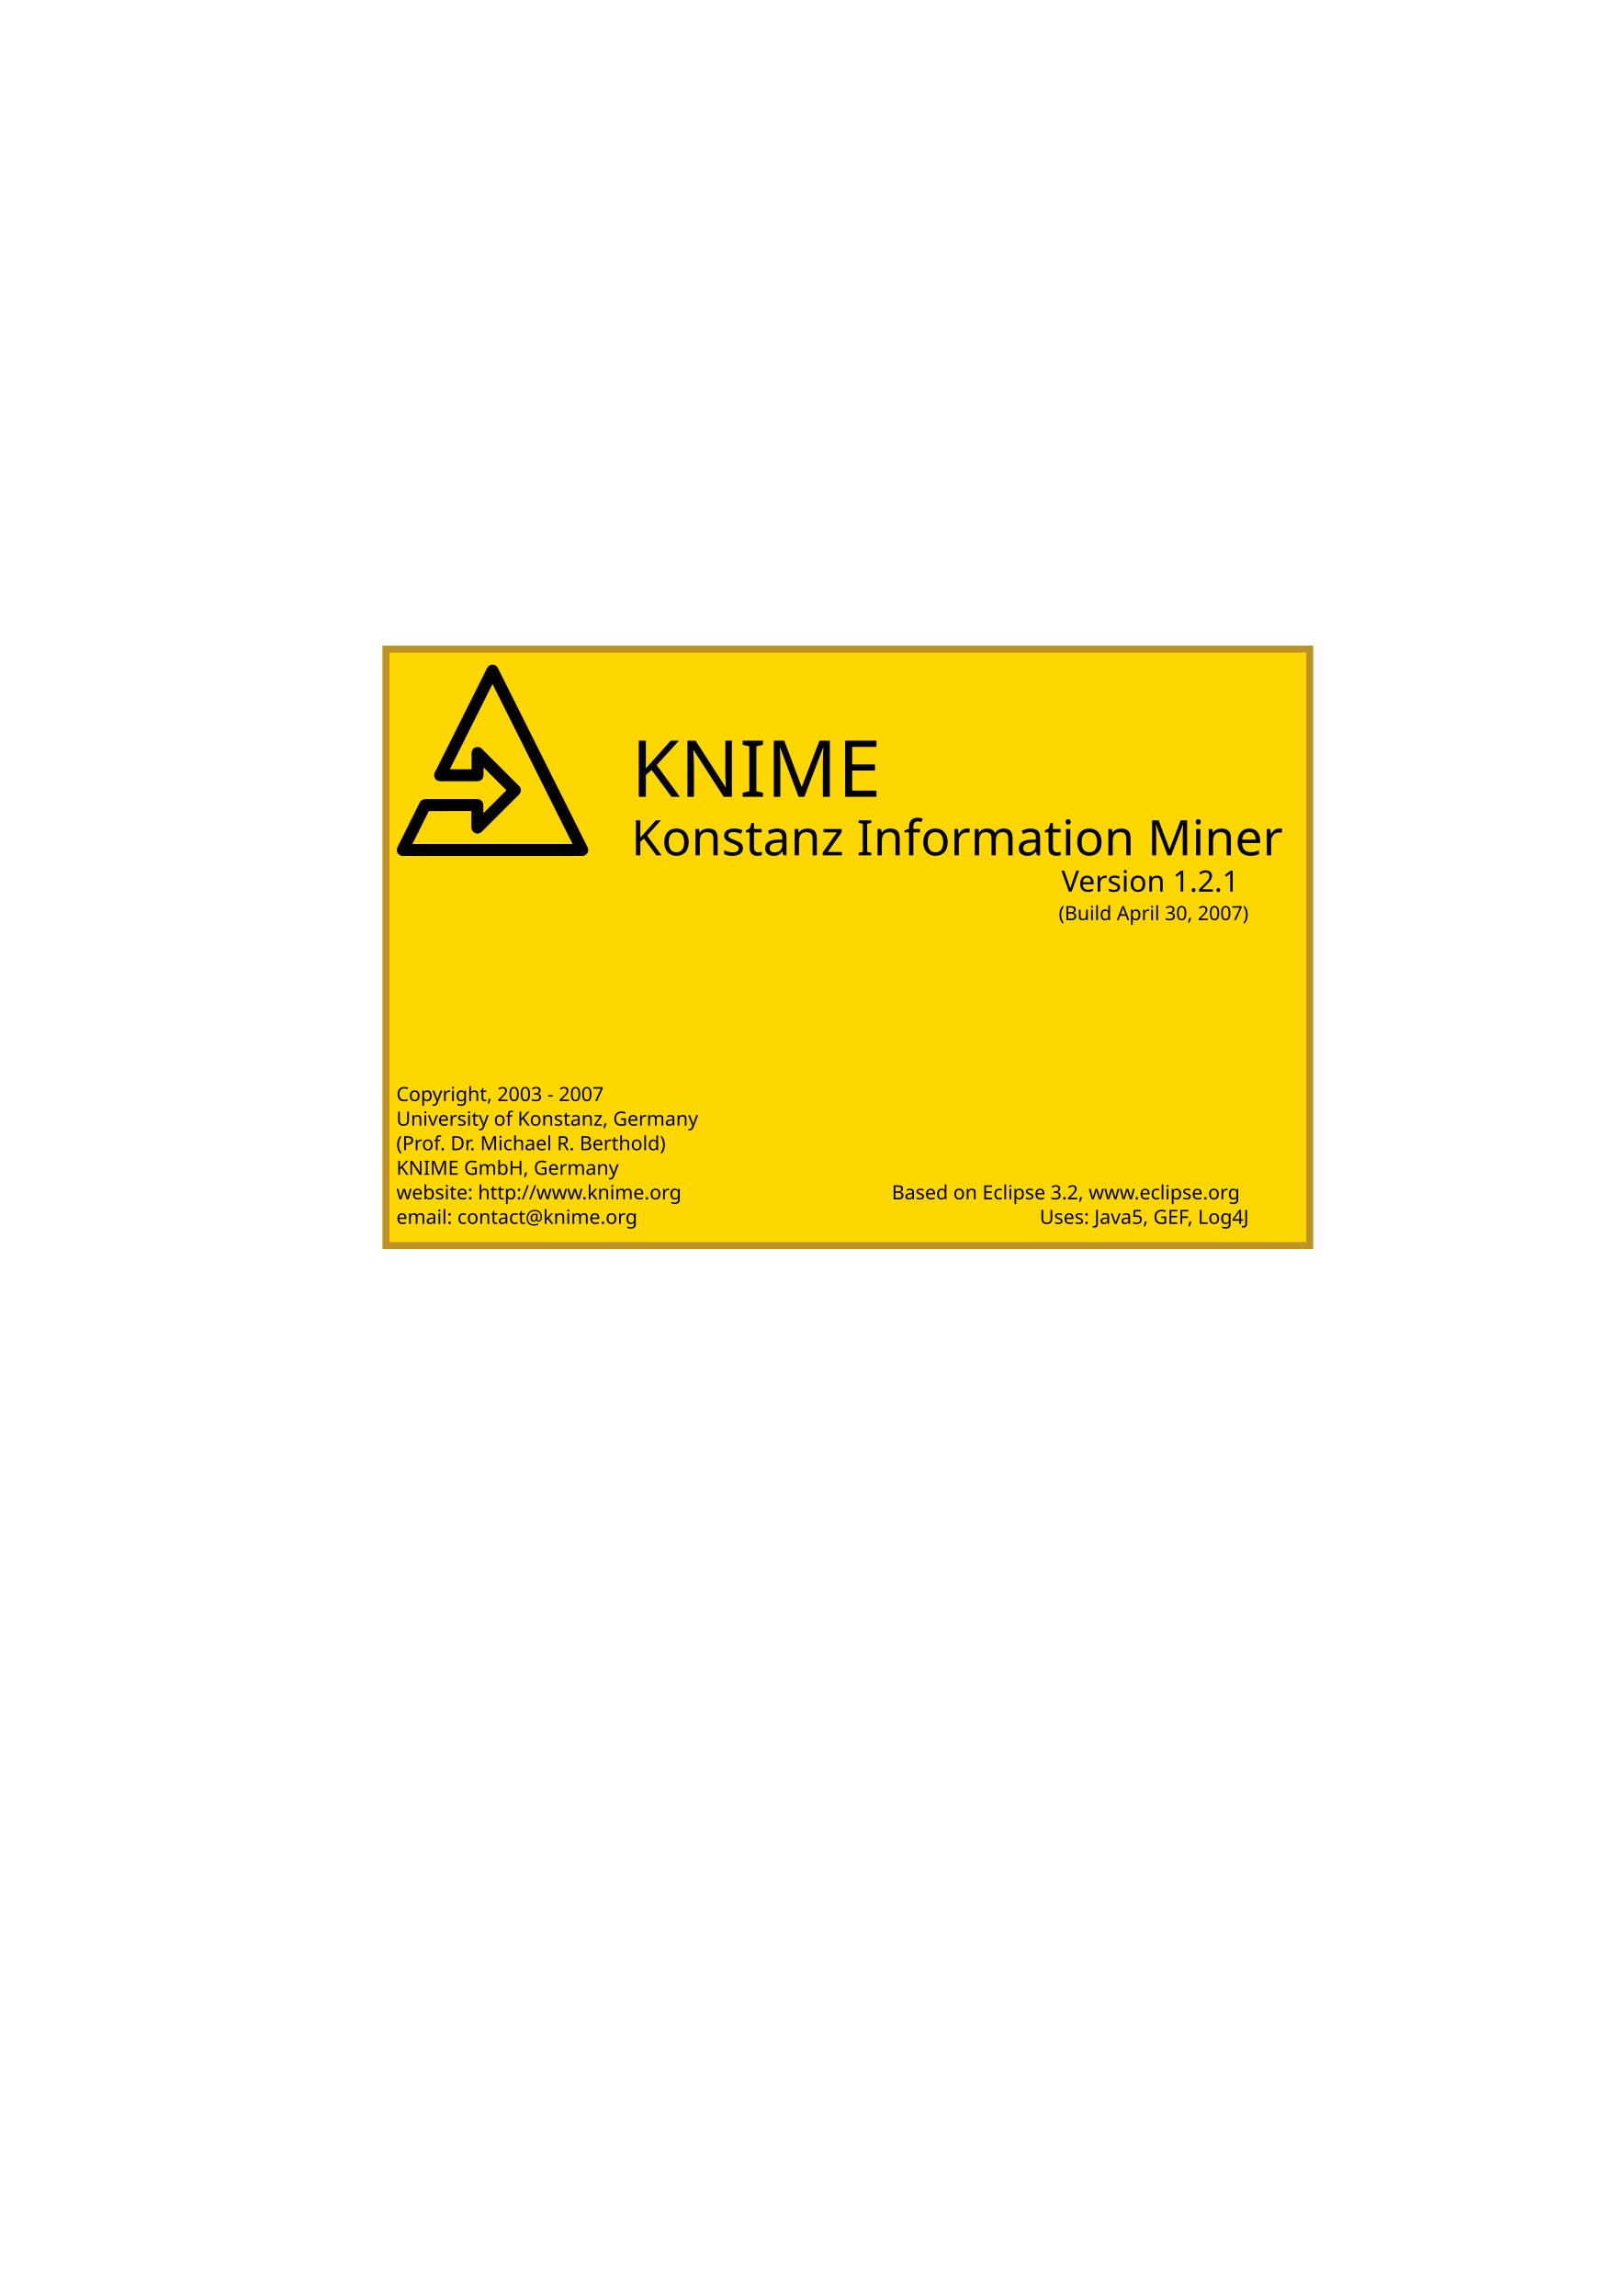
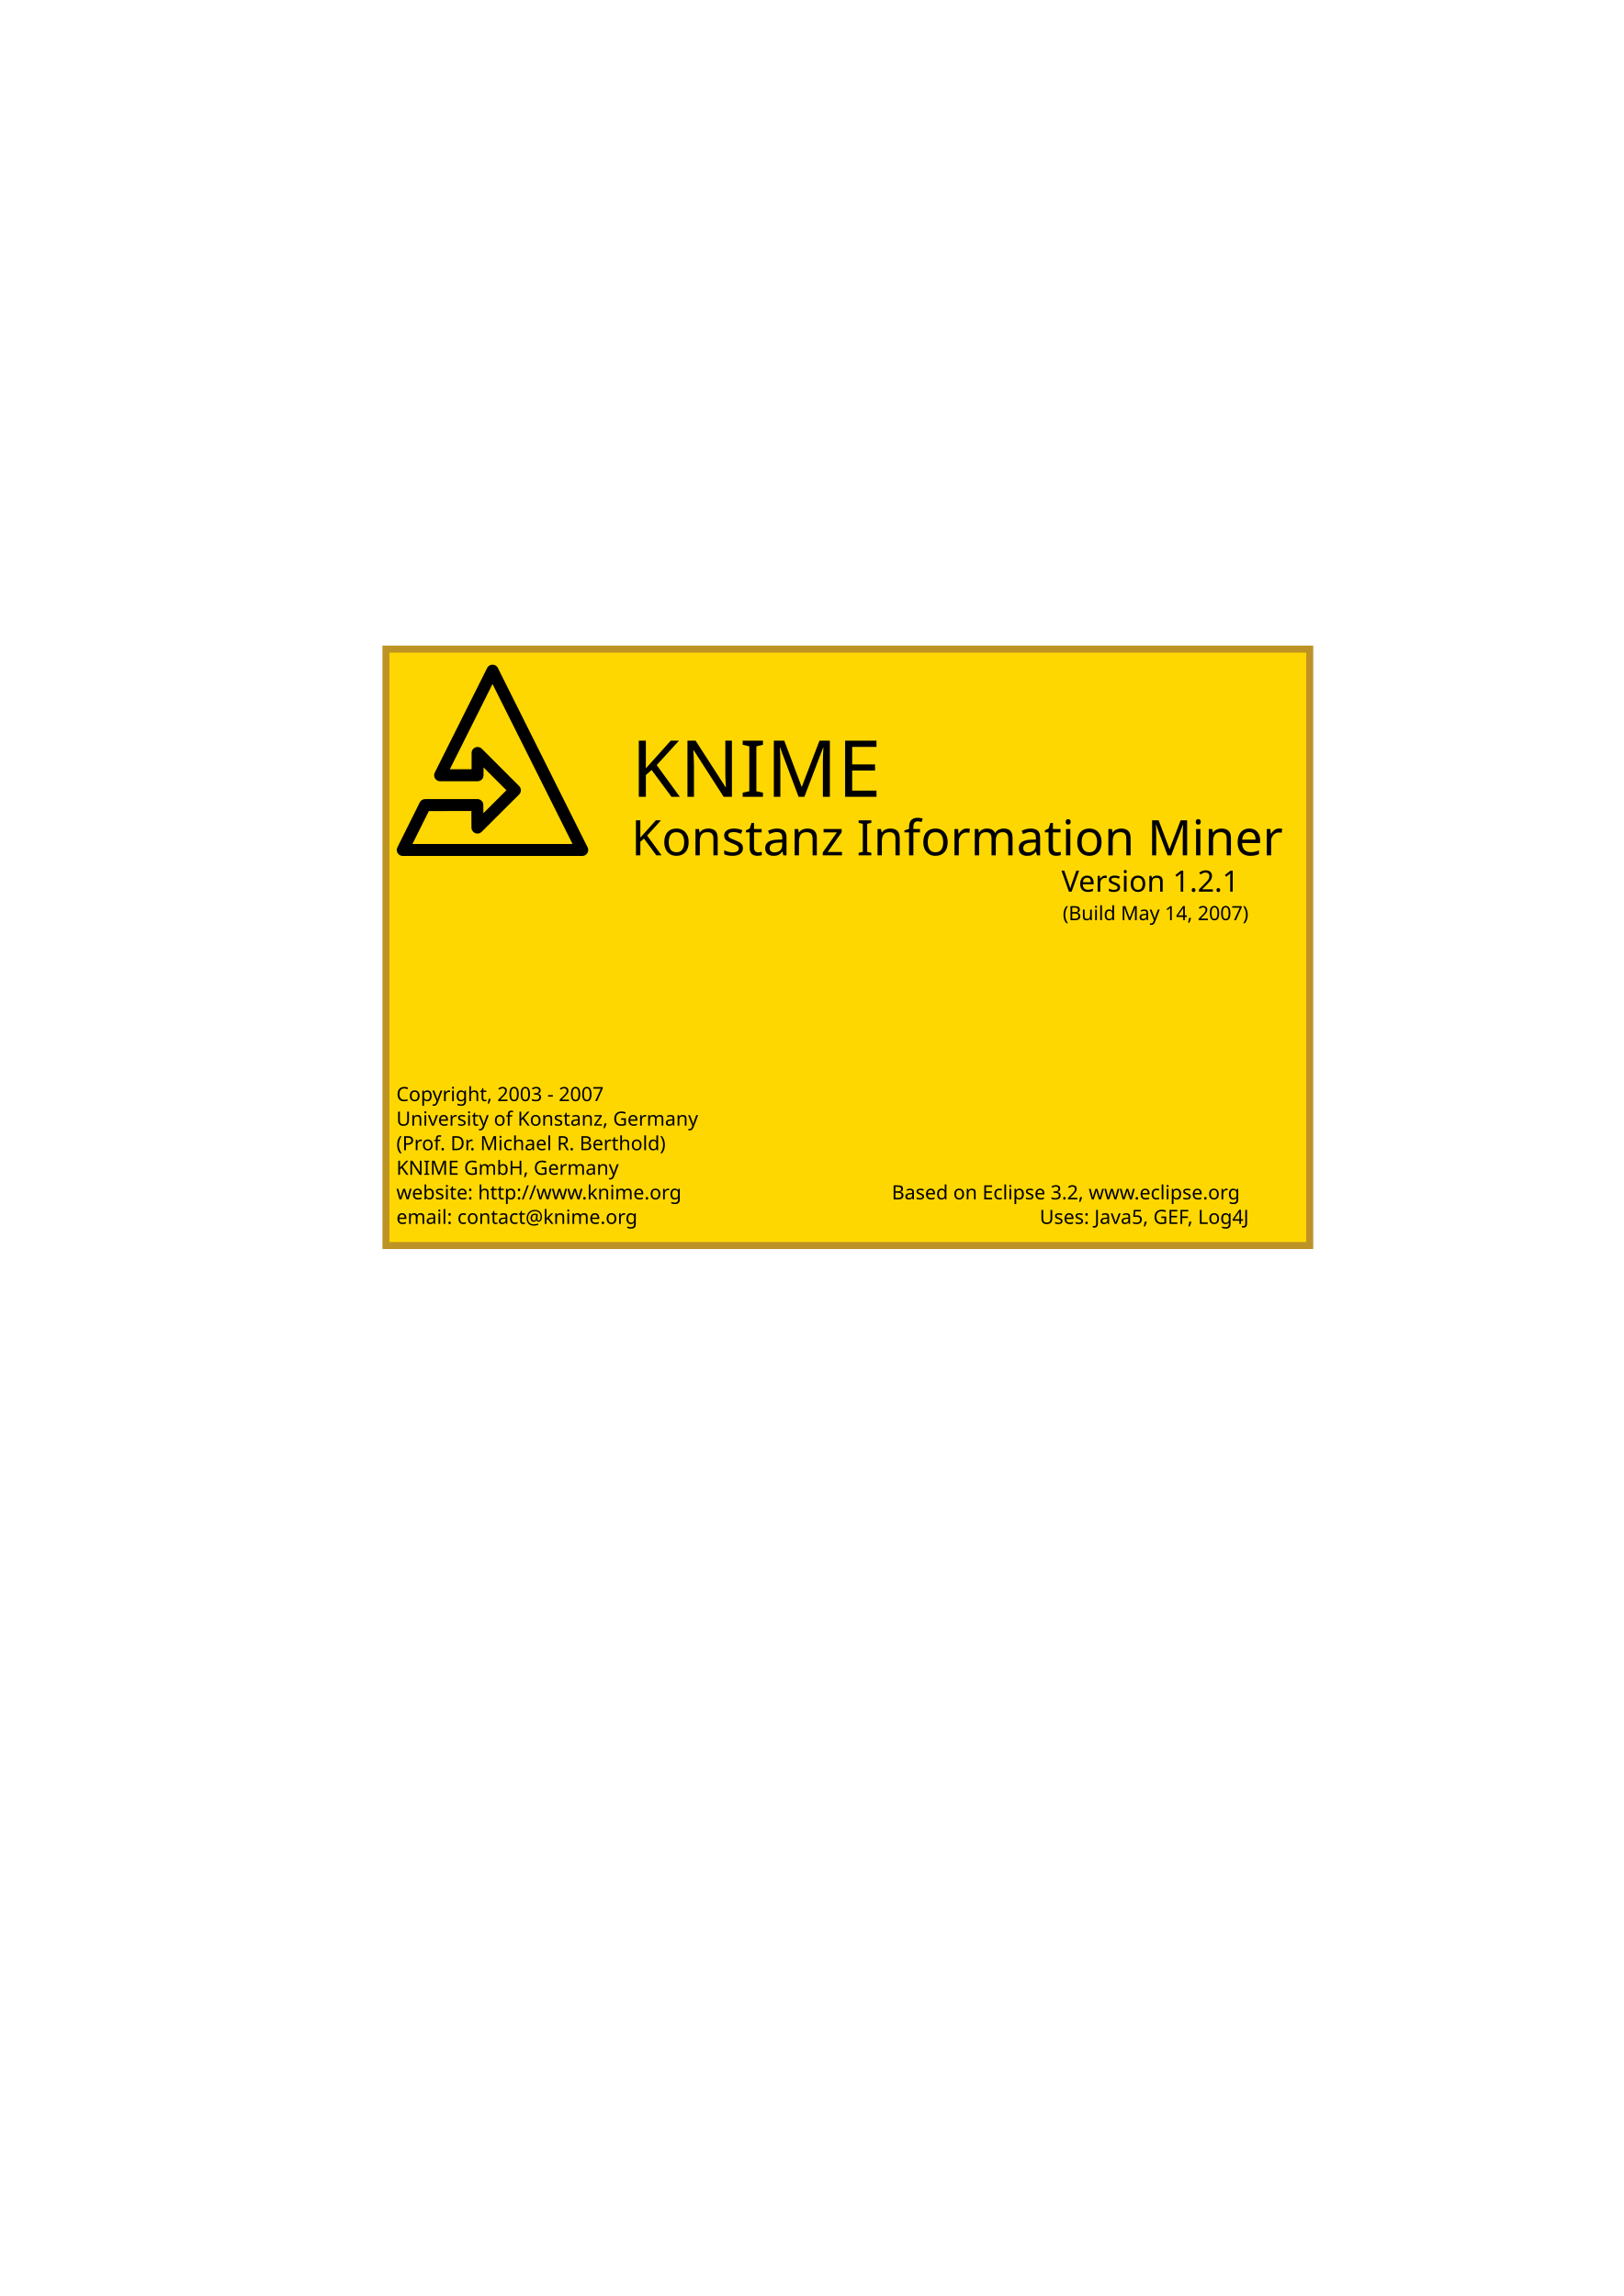
<svg xmlns="http://www.w3.org/2000/svg" width="210mm" height="297mm" id="svg2">
  <defs id="defs4" />
  <g id="layer1">
    <g id="g1898" transform="translate(4.695586,14.28567)">
      <g transform="translate(1.086609,119.656)" id="g2137">
        <rect style="fill:#ffd700;stroke:#bd9325;stroke-width:3.419;stroke-miterlimit:4;stroke-dasharray:none;stroke-opacity:1" id="rect1391" width="451.581" height="291.581" x="182.867" y="183.416" />
        <text xml:space="preserve" style="font-size:7.204px;font-style:normal;font-weight:normal;line-height:125%;fill:black;fill-opacity:1;stroke:none;stroke-width:1px;stroke-linecap:butt;stroke-linejoin:miter;stroke-opacity:1;font-family:Bitstream Vera Sans" x="187.958" y="404.394" id="text1365">
          <tspan id="tspan1367" x="187.958" y="404.394" style="font-size:9.605px;font-style:normal;font-variant:normal;font-weight:normal;font-stretch:normal;text-align:start;line-height:125%;writing-mode:lr-tb;text-anchor:start;font-family:Arial Rounded MT Bold">Copyright, 2003 - 2007</tspan>
          <tspan x="187.958" y="416.4" id="tspan1369" style="font-size:9.605px;font-style:normal;font-variant:normal;font-weight:normal;font-stretch:normal;text-align:start;line-height:125%;writing-mode:lr-tb;text-anchor:start;font-family:Arial Rounded MT Bold">University of Konstanz, Germany</tspan>
          <tspan x="187.958" y="428.406" style="font-size:9.605px;font-style:normal;font-variant:normal;font-weight:normal;font-stretch:normal;text-align:start;line-height:125%;writing-mode:lr-tb;text-anchor:start;font-family:Arial Rounded MT Bold" id="tspan1921">(Prof. Dr. Michael R. Berthold)</tspan>
          <tspan x="187.958" y="440.412" style="font-size:9.605px;font-style:normal;font-variant:normal;font-weight:normal;font-stretch:normal;text-align:start;line-height:125%;writing-mode:lr-tb;text-anchor:start;font-family:Arial Rounded MT Bold" id="tspan1923">KNIME GmbH, Germany</tspan>
          <tspan id="tspan2159" x="187.958" y="452.418" style="font-size:9.605px;font-style:normal;font-variant:normal;font-weight:normal;font-stretch:normal;text-align:start;line-height:125%;writing-mode:lr-tb;text-anchor:start;font-family:Arial Rounded MT Bold">website: http://www.knime.org</tspan>
          <tspan id="tspan2161" x="187.958" y="464.424" style="font-size:9.605px;font-style:normal;font-variant:normal;font-weight:normal;font-stretch:normal;text-align:start;line-height:125%;writing-mode:lr-tb;text-anchor:start;font-family:Arial Rounded MT Bold">email: contact@knime.org</tspan>
        </text>
        <rect style="fill:none;stroke-width:0.354;stroke-miterlimit:4;stroke-dasharray:none" id="rect1389" width="729.852" height="491.777" x="6.434" y="123.961" />
        <text id="text3571" y="255.614" x="302.747" style="font-size:42.021px;font-style:normal;font-variant:normal;font-weight:normal;font-stretch:normal;line-height:100%;writing-mode:lr-tb;text-anchor:start;fill:black;fill-opacity:1;stroke:none;stroke-width:1px;stroke-linecap:butt;stroke-linejoin:miter;stroke-opacity:1;font-family:Arial Rounded MT Bold" xml:space="preserve">
          <tspan style="font-size:38.42px;font-style:normal;font-variant:normal;font-weight:normal;font-stretch:normal;text-align:start;line-height:100%;writing-mode:lr-tb;text-anchor:start;font-family:Arial Rounded MT Bold" y="255.614" x="302.747" id="tspan3573">KNIME</tspan>
          <tspan style="font-size:24.012px" y="284.245" x="302.747" id="tspan3577">Konstanz Information Miner</tspan>
        </text>
        <text id="text2163" y="301.994" x="625.123" style="font-size:7.204px;font-style:normal;font-weight:normal;text-align:end;line-height:125%;writing-mode:lr-tb;text-anchor:end;fill:black;fill-opacity:1;stroke:none;stroke-width:1px;stroke-linecap:butt;stroke-linejoin:miter;stroke-opacity:1;font-family:Bitstream Vera Sans" xml:space="preserve">
          <tspan style="font-size:14.407px;font-style:normal;font-variant:normal;font-weight:normal;font-stretch:normal;text-align:end;line-height:125%;writing-mode:lr-tb;text-anchor:end;font-family:Arial Rounded MT Bold" y="301.994" x="625.123" id="tspan2165">Version 1.2.1</tspan>
-           <tspan id="tspan1986" style="font-size:9.605px;font-style:normal;font-variant:normal;font-weight:normal;font-stretch:normal;text-align:end;line-height:125%;writing-mode:lr-tb;text-anchor:end;font-family:Arial Rounded MT Bold" y="315.925" x="625.123">(Build April 30, 2007)</tspan>
+           <tspan id="tspan1986" style="font-size:9.605px;font-style:normal;font-variant:normal;font-weight:normal;font-stretch:normal;text-align:end;line-height:125%;writing-mode:lr-tb;text-anchor:end;font-family:Arial Rounded MT Bold" y="315.925" x="625.123">(Build May 14, 2007)</tspan>
        </text>
        <g transform="matrix(0.600306,0,0,0.600306,35.7501,166.578)" id="g1939">
          <path style="fill:none;fill-opacity:0.75;fill-rule:evenodd;stroke:black;stroke-width:9.748;stroke-linecap:round;stroke-linejoin:round;stroke-miterlimit:4;stroke-dasharray:none;stroke-opacity:1" d="M 258.792,191.625 L 404.914,191.619 L 331.865,45.576 L 289.21,130.776 L 319.678,130.778 L 319.703,112.628 L 350.083,142.992 L 319.601,173.385 L 319.508,155.021 L 276.997,155.058 L 258.792,191.625 z " id="path1293" />
        </g>
        <text id="text1948" y="452.428" x="624.335" style="font-size:8.404px;font-style:normal;font-variant:normal;font-weight:normal;font-stretch:normal;text-align:end;line-height:125%;writing-mode:lr-tb;text-anchor:end;fill:black;fill-opacity:1;stroke:none;stroke-width:1px;stroke-linecap:butt;stroke-linejoin:miter;stroke-opacity:1;font-family:Arial Rounded MT Bold" xml:space="preserve">
          <tspan id="tspan1952" style="font-size:9.605px;font-style:normal;font-variant:normal;font-weight:normal;font-stretch:normal;text-align:end;line-height:125%;writing-mode:lr-tb;text-anchor:end;font-family:Arial Rounded MT Bold" y="452.428" x="624.335">Based on Eclipse 3.2, www.eclipse.org</tspan>
          <tspan id="tspan1978" style="font-size:9.605px;font-style:normal;font-variant:normal;font-weight:normal;font-stretch:normal;text-align:end;line-height:125%;writing-mode:lr-tb;text-anchor:end;font-family:Arial Rounded MT Bold" y="464.434" x="624.335">Uses: Java5, GEF, Log4J</tspan>
        </text>
      </g>
    </g>
  </g>
</svg>
